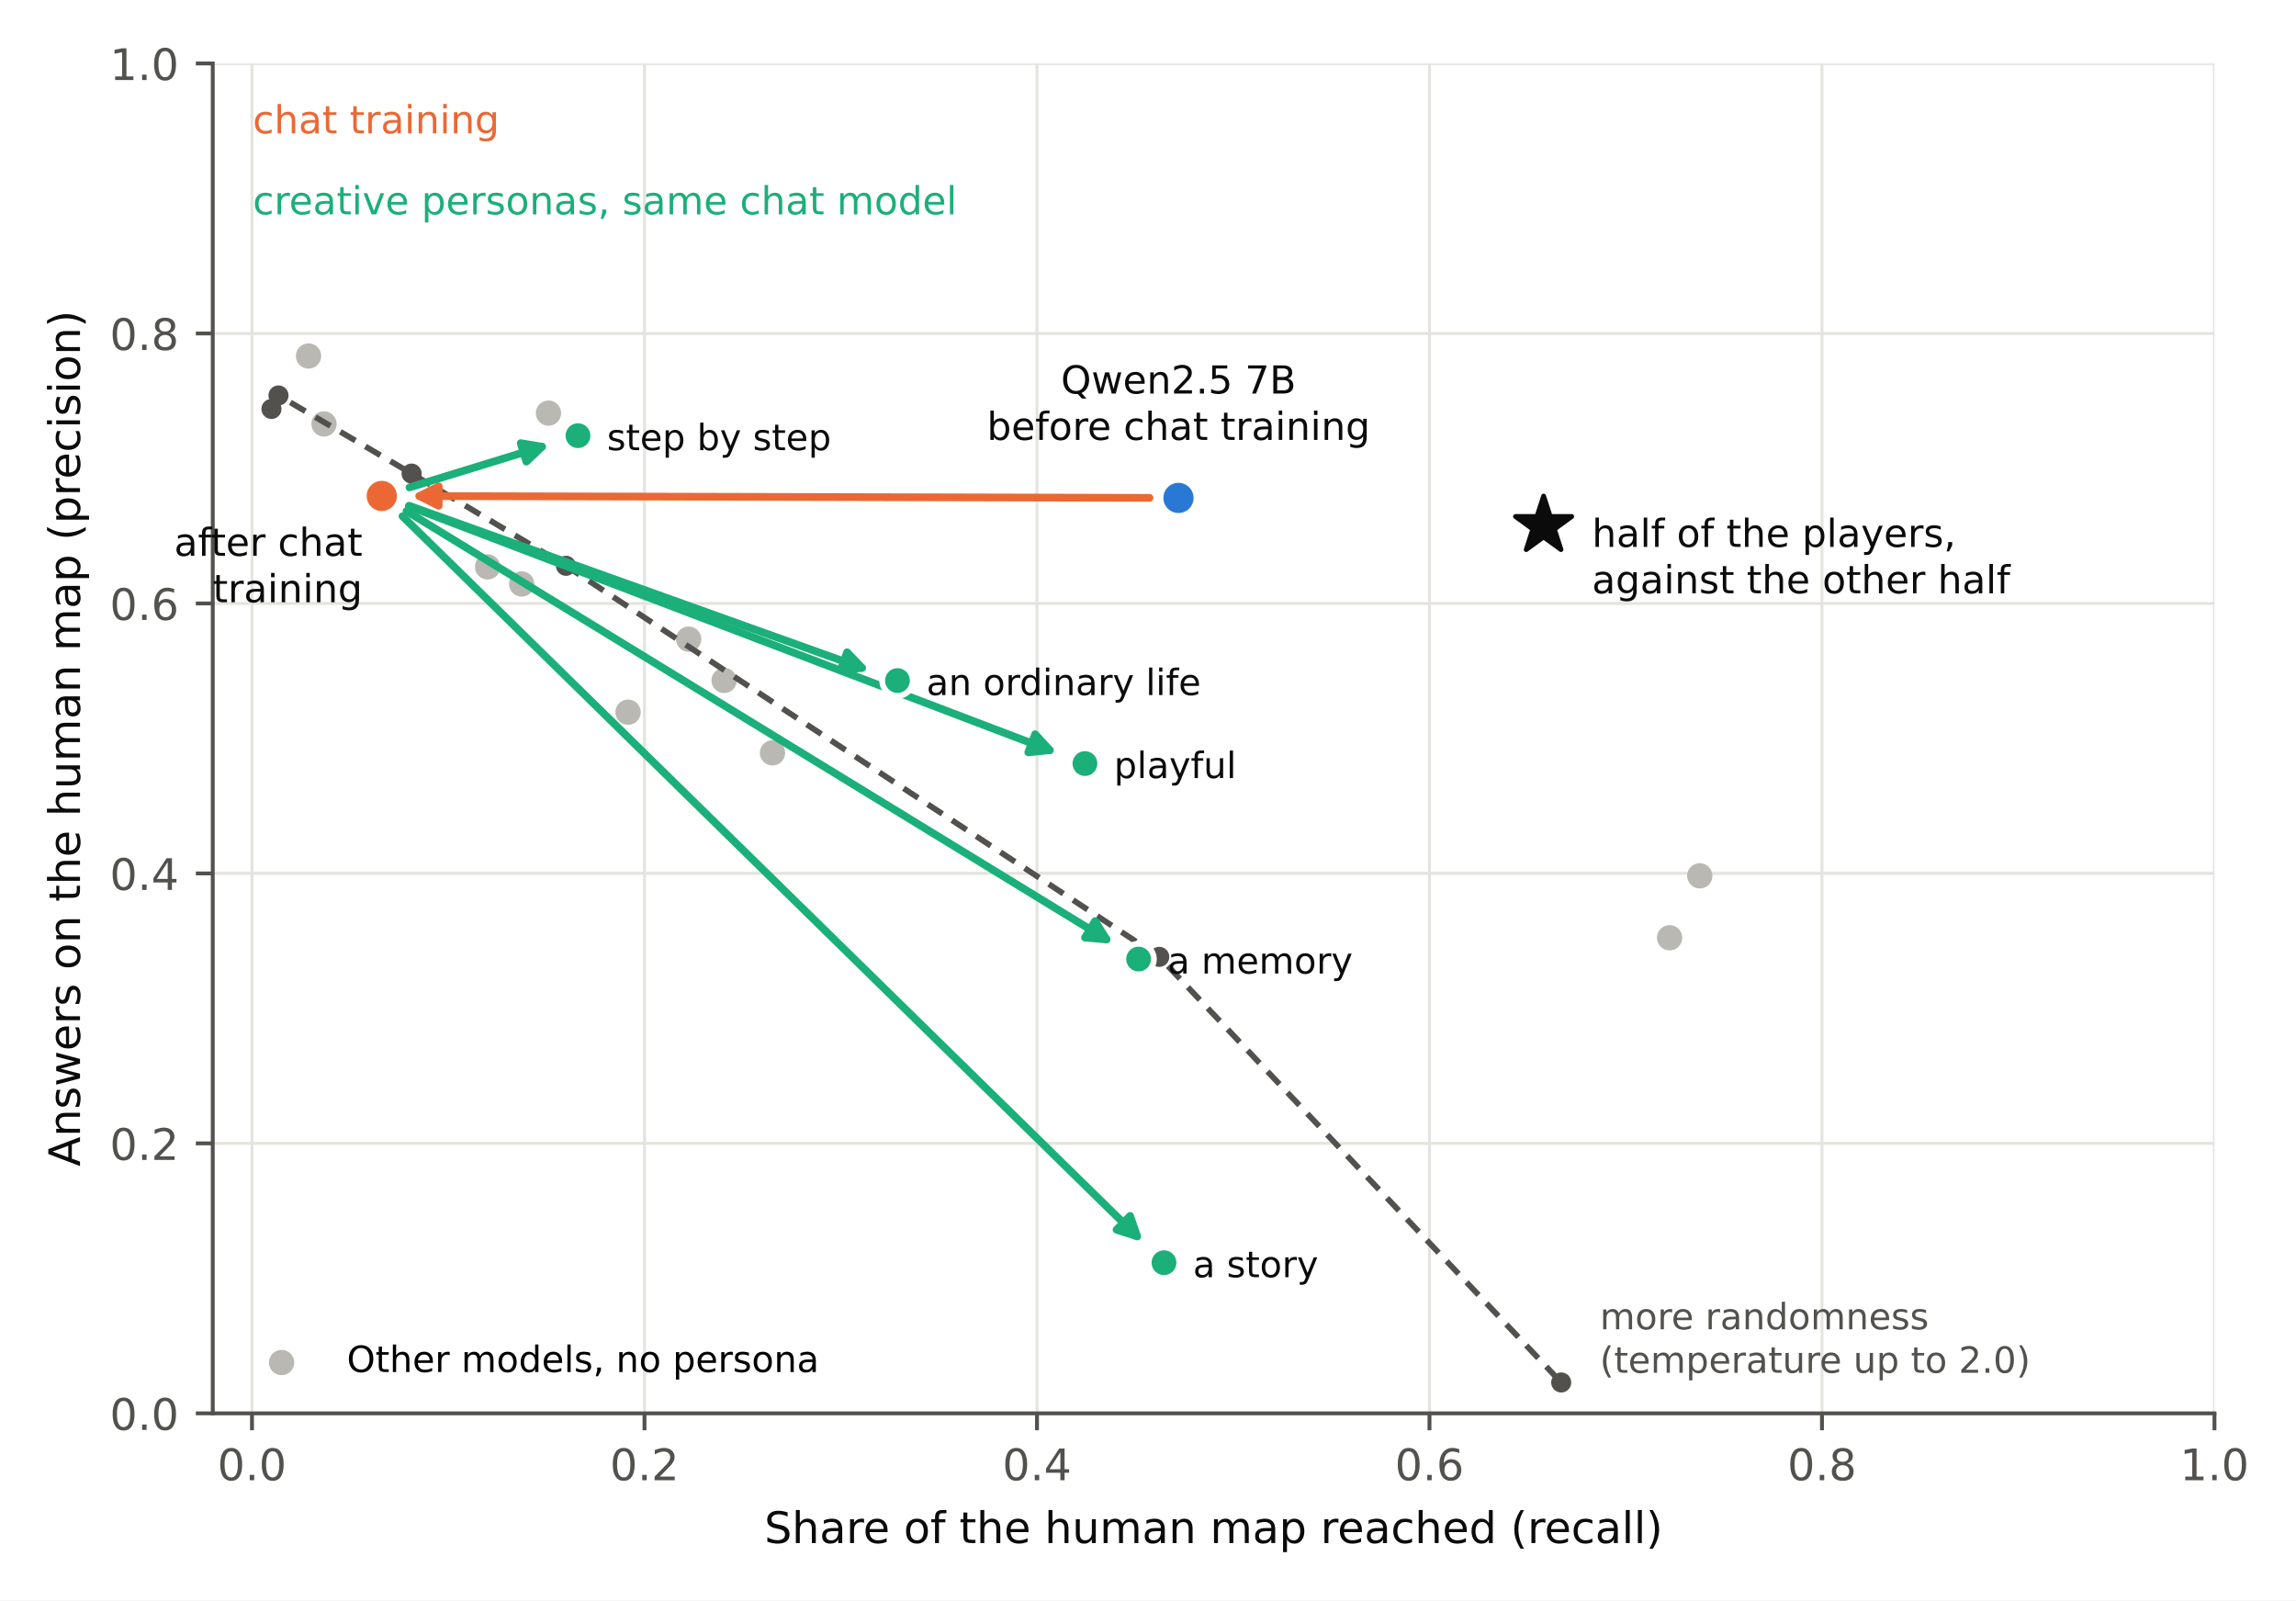
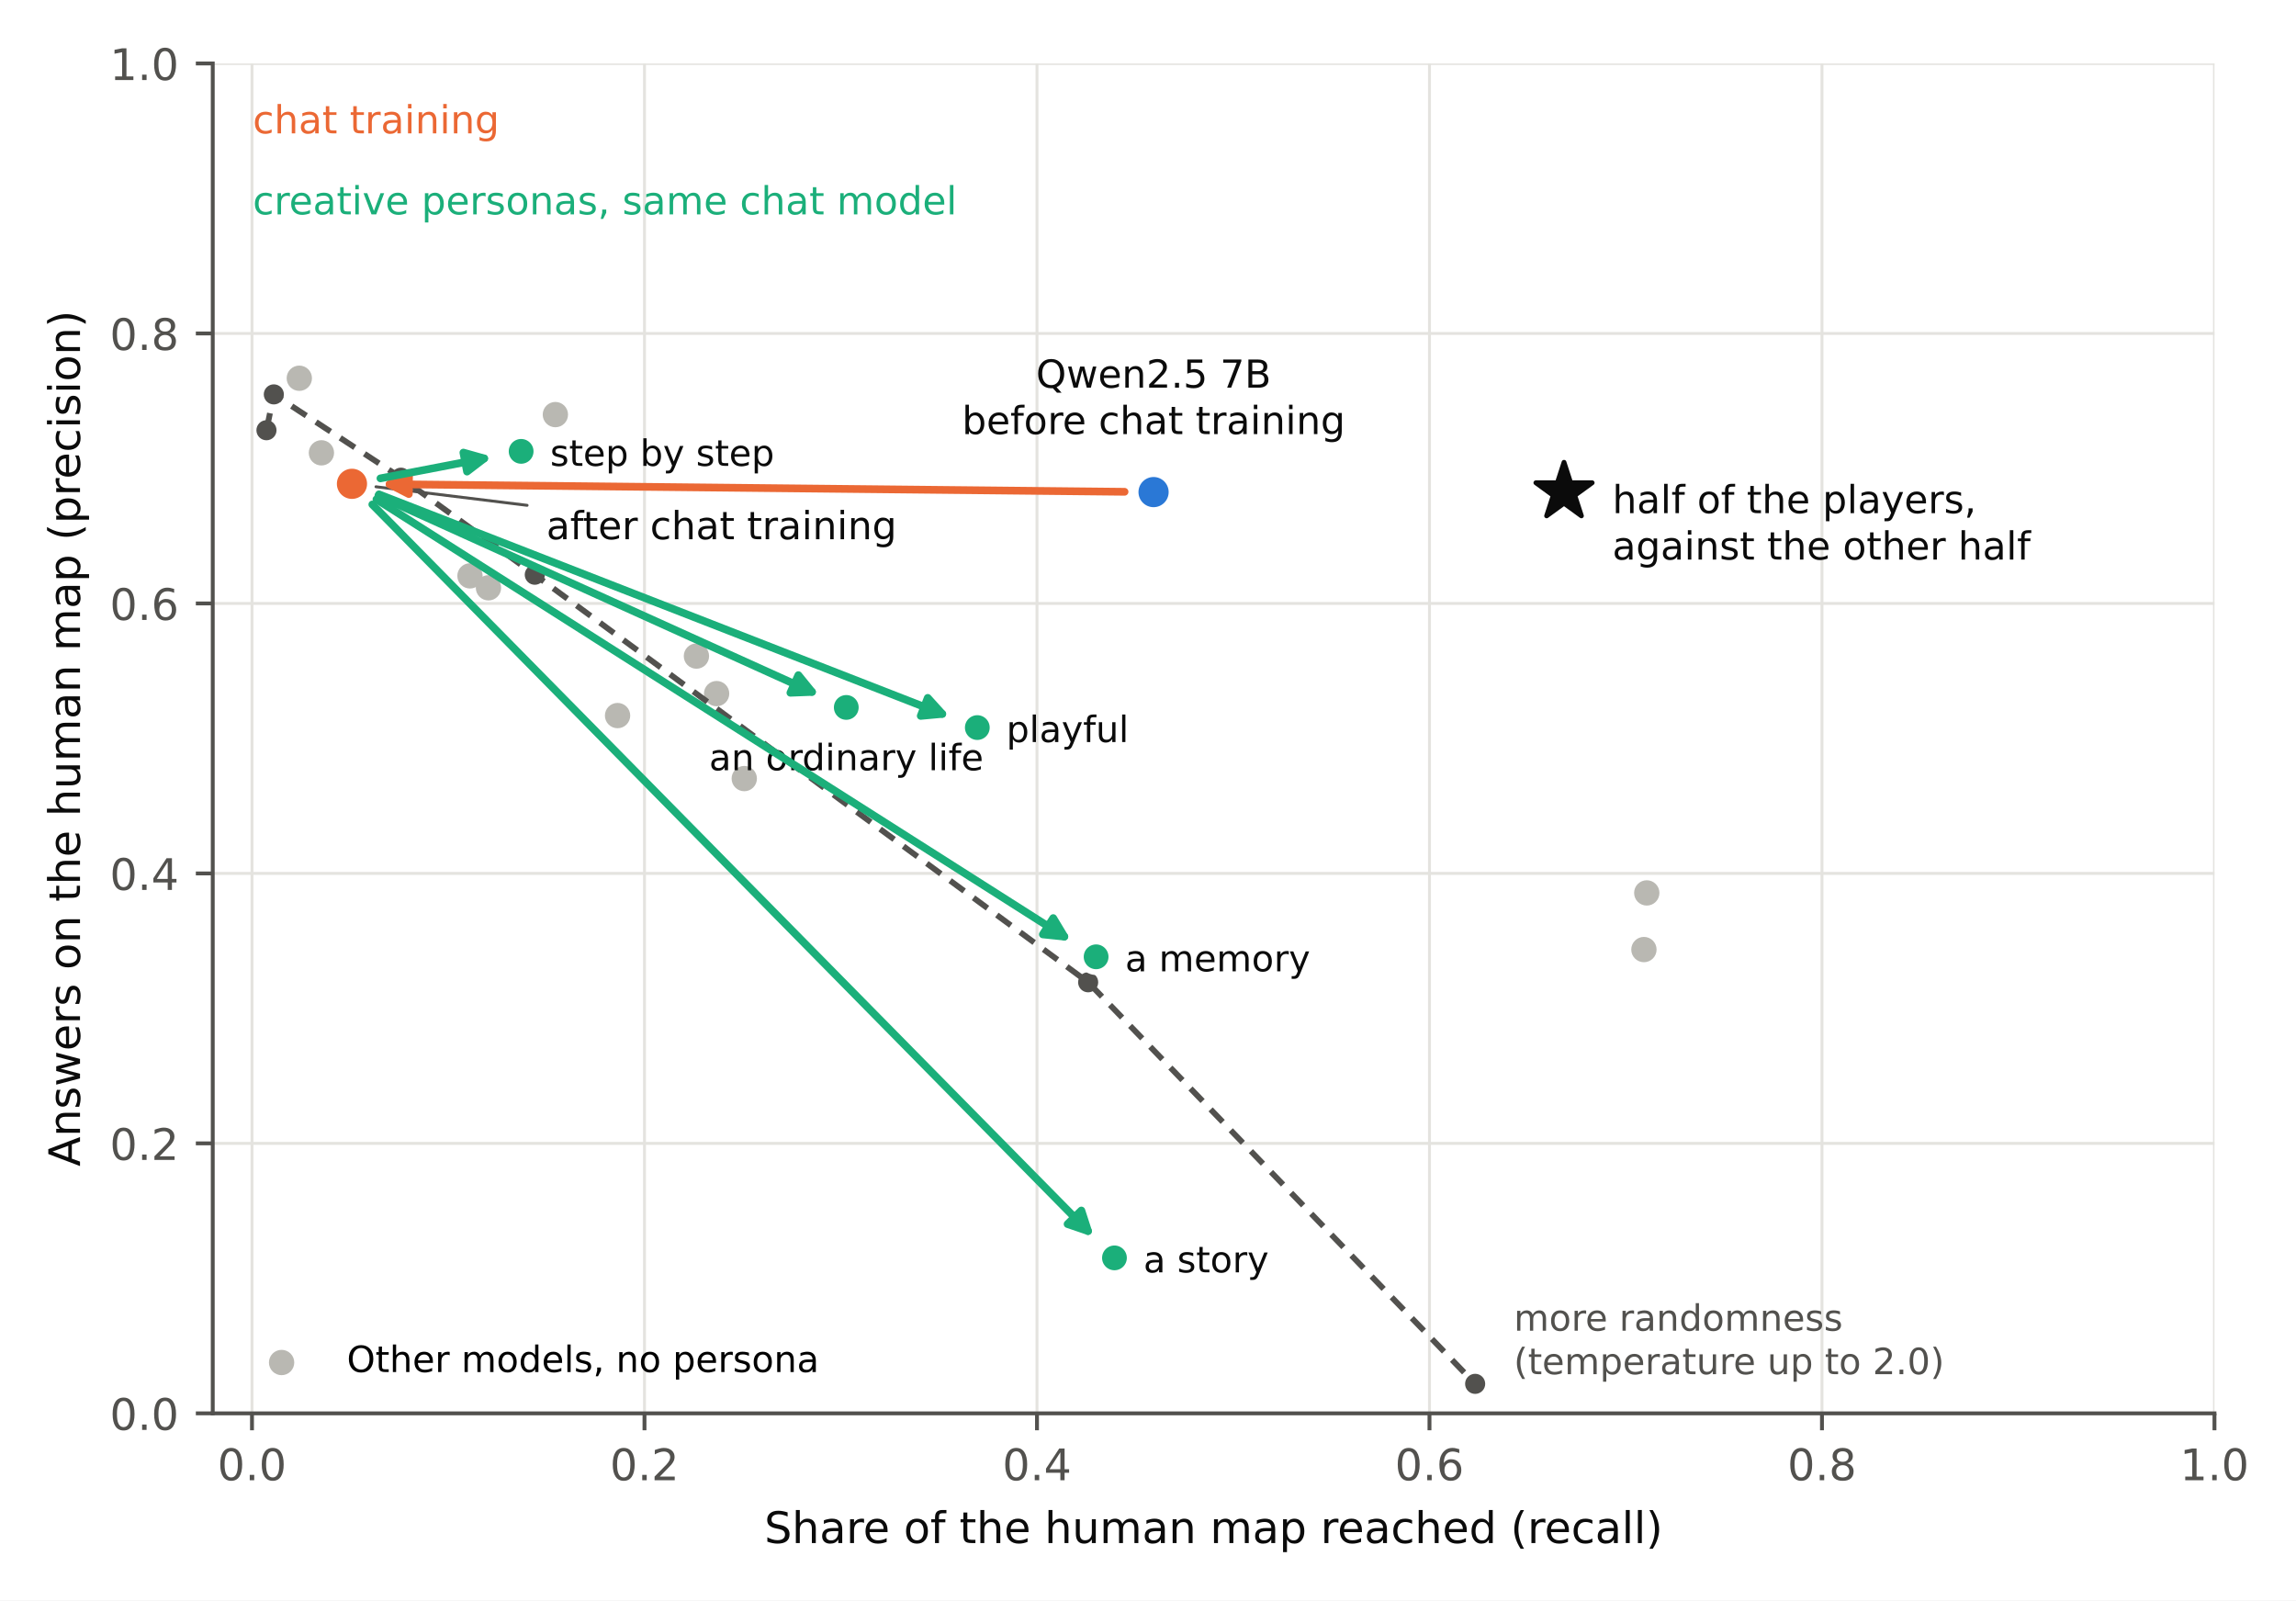
<svg xmlns="http://www.w3.org/2000/svg" xmlns:xlink="http://www.w3.org/1999/xlink" width="475.2pt" height="331.2pt" viewBox="0 0 475.2 331.2" version="1.1">
  <defs>
    <style type="text/css">*{stroke-linejoin: round; stroke-linecap: butt}</style>
  </defs>
  <g id="figure_1">
    <g id="patch_1">
      <path d="M 0 331.2  L 475.2 331.2  L 475.2 0  L 0 0  z " style="fill: #ffffff" />
    </g>
    <g id="axes_1">
      <g id="patch_2">
        <path d="M 44.032 292.478  L 458.325 292.478  L 458.325 13.139  L 44.032 13.139  z " style="fill: #ffffff" />
      </g>
      <g id="matplotlib.axis_1">
        <g id="xtick_1">
          <g id="line2d_1">
-             <path d="M 52.155 292.478  L 52.155 13.139  " clip-path="url(#pc97db9b00d)" style="fill: none; stroke: #e4e3df; stroke-width: 0.6; stroke-linecap: square" />
+             <path d="M 52.155 292.478  L 52.155 13.139  " clip-path="url(#p12a08af0c4)" style="fill: none; stroke: #e4e3df; stroke-width: 0.6; stroke-linecap: square" />
          </g>
          <g id="line2d_2">
            <defs>
-               <path id="m95ad6ec71b" d="M 0 0  L 0 3.5  " style="stroke: #52514e; stroke-width: 0.8" />
+               <path id="m95df8fc056" d="M 0 0  L 0 3.5  " style="stroke: #52514e; stroke-width: 0.8" />
            </defs>
            <g>
-               <use xlink:href="#m95ad6ec71b" x="52.155" y="292.478" style="fill: #52514e; stroke: #52514e; stroke-width: 0.8" />
+               <use xlink:href="#m95df8fc056" x="52.155" y="292.478" style="fill: #52514e; stroke: #52514e; stroke-width: 0.8" />
            </g>
          </g>
          <g id="text_1">
            <text style="font-size: 9px; font-family: 'DejaVu Sans'; text-anchor: middle; fill: #52514e" x="52.155" y="306.316" transform="rotate(-0 52.1555 306.3158)">0.0</text>
          </g>
        </g>
        <g id="xtick_2">
          <g id="line2d_3">
-             <path d="M 133.389 292.478  L 133.389 13.139  " clip-path="url(#pc97db9b00d)" style="fill: none; stroke: #e4e3df; stroke-width: 0.6; stroke-linecap: square" />
+             <path d="M 133.389 292.478  L 133.389 13.139  " clip-path="url(#p12a08af0c4)" style="fill: none; stroke: #e4e3df; stroke-width: 0.6; stroke-linecap: square" />
          </g>
          <g id="line2d_4">
            <g>
-               <use xlink:href="#m95ad6ec71b" x="133.389" y="292.478" style="fill: #52514e; stroke: #52514e; stroke-width: 0.8" />
+               <use xlink:href="#m95df8fc056" x="133.389" y="292.478" style="fill: #52514e; stroke: #52514e; stroke-width: 0.8" />
            </g>
          </g>
          <g id="text_2">
            <text style="font-size: 9px; font-family: 'DejaVu Sans'; text-anchor: middle; fill: #52514e" x="133.389" y="306.316" transform="rotate(-0 133.3894 306.3158)">0.2</text>
          </g>
        </g>
        <g id="xtick_3">
          <g id="line2d_5">
-             <path d="M 214.623 292.478  L 214.623 13.139  " clip-path="url(#pc97db9b00d)" style="fill: none; stroke: #e4e3df; stroke-width: 0.6; stroke-linecap: square" />
+             <path d="M 214.623 292.478  L 214.623 13.139  " clip-path="url(#p12a08af0c4)" style="fill: none; stroke: #e4e3df; stroke-width: 0.6; stroke-linecap: square" />
          </g>
          <g id="line2d_6">
            <g>
-               <use xlink:href="#m95ad6ec71b" x="214.623" y="292.478" style="fill: #52514e; stroke: #52514e; stroke-width: 0.8" />
+               <use xlink:href="#m95df8fc056" x="214.623" y="292.478" style="fill: #52514e; stroke: #52514e; stroke-width: 0.8" />
            </g>
          </g>
          <g id="text_3">
            <text style="font-size: 9px; font-family: 'DejaVu Sans'; text-anchor: middle; fill: #52514e" x="214.623" y="306.316" transform="rotate(-0 214.6233 306.3158)">0.4</text>
          </g>
        </g>
        <g id="xtick_4">
          <g id="line2d_7">
-             <path d="M 295.857 292.478  L 295.857 13.139  " clip-path="url(#pc97db9b00d)" style="fill: none; stroke: #e4e3df; stroke-width: 0.6; stroke-linecap: square" />
+             <path d="M 295.857 292.478  L 295.857 13.139  " clip-path="url(#p12a08af0c4)" style="fill: none; stroke: #e4e3df; stroke-width: 0.6; stroke-linecap: square" />
          </g>
          <g id="line2d_8">
            <g>
-               <use xlink:href="#m95ad6ec71b" x="295.857" y="292.478" style="fill: #52514e; stroke: #52514e; stroke-width: 0.8" />
+               <use xlink:href="#m95df8fc056" x="295.857" y="292.478" style="fill: #52514e; stroke: #52514e; stroke-width: 0.8" />
            </g>
          </g>
          <g id="text_4">
            <text style="font-size: 9px; font-family: 'DejaVu Sans'; text-anchor: middle; fill: #52514e" x="295.857" y="306.316" transform="rotate(-0 295.8572 306.3158)">0.6</text>
          </g>
        </g>
        <g id="xtick_5">
          <g id="line2d_9">
-             <path d="M 377.091 292.478  L 377.091 13.139  " clip-path="url(#pc97db9b00d)" style="fill: none; stroke: #e4e3df; stroke-width: 0.6; stroke-linecap: square" />
+             <path d="M 377.091 292.478  L 377.091 13.139  " clip-path="url(#p12a08af0c4)" style="fill: none; stroke: #e4e3df; stroke-width: 0.6; stroke-linecap: square" />
          </g>
          <g id="line2d_10">
            <g>
-               <use xlink:href="#m95ad6ec71b" x="377.091" y="292.478" style="fill: #52514e; stroke: #52514e; stroke-width: 0.8" />
+               <use xlink:href="#m95df8fc056" x="377.091" y="292.478" style="fill: #52514e; stroke: #52514e; stroke-width: 0.8" />
            </g>
          </g>
          <g id="text_5">
            <text style="font-size: 9px; font-family: 'DejaVu Sans'; text-anchor: middle; fill: #52514e" x="377.091" y="306.316" transform="rotate(-0 377.0911 306.3158)">0.8</text>
          </g>
        </g>
        <g id="xtick_6">
          <g id="line2d_11">
-             <path d="M 458.325 292.478  L 458.325 13.139  " clip-path="url(#pc97db9b00d)" style="fill: none; stroke: #e4e3df; stroke-width: 0.6; stroke-linecap: square" />
+             <path d="M 458.325 292.478  L 458.325 13.139  " clip-path="url(#p12a08af0c4)" style="fill: none; stroke: #e4e3df; stroke-width: 0.6; stroke-linecap: square" />
          </g>
          <g id="line2d_12">
            <g>
-               <use xlink:href="#m95ad6ec71b" x="458.325" y="292.478" style="fill: #52514e; stroke: #52514e; stroke-width: 0.8" />
+               <use xlink:href="#m95df8fc056" x="458.325" y="292.478" style="fill: #52514e; stroke: #52514e; stroke-width: 0.8" />
            </g>
          </g>
          <g id="text_6">
            <text style="font-size: 9px; font-family: 'DejaVu Sans'; text-anchor: middle; fill: #52514e" x="458.325" y="306.316" transform="rotate(-0 458.325 306.3158)">1.0</text>
          </g>
        </g>
        <g id="text_7">
          <text style="font-size: 9px; font-family: 'DejaVu Sans'; text-anchor: middle; fill: #0b0b0b" x="251.179" y="319.316" transform="rotate(-0 251.1786 319.3165)">Share of the human map reached (recall)</text>
        </g>
      </g>
      <g id="matplotlib.axis_2">
        <g id="ytick_1">
          <g id="line2d_13">
-             <path d="M 44.032 292.478  L 458.325 292.478  " clip-path="url(#pc97db9b00d)" style="fill: none; stroke: #e4e3df; stroke-width: 0.6; stroke-linecap: square" />
+             <path d="M 44.032 292.478  L 458.325 292.478  " clip-path="url(#p12a08af0c4)" style="fill: none; stroke: #e4e3df; stroke-width: 0.6; stroke-linecap: square" />
          </g>
          <g id="line2d_14">
            <defs>
-               <path id="ma6324047bc" d="M 0 0  L -3.5 0  " style="stroke: #52514e; stroke-width: 0.8" />
+               <path id="mc0a7b56a06" d="M 0 0  L -3.5 0  " style="stroke: #52514e; stroke-width: 0.8" />
            </defs>
            <g>
-               <use xlink:href="#ma6324047bc" x="44.032" y="292.478" style="fill: #52514e; stroke: #52514e; stroke-width: 0.8" />
+               <use xlink:href="#mc0a7b56a06" x="44.032" y="292.478" style="fill: #52514e; stroke: #52514e; stroke-width: 0.8" />
            </g>
          </g>
          <g id="text_8">
            <text style="font-size: 9px; font-family: 'DejaVu Sans'; text-anchor: end; fill: #52514e" x="37.032" y="295.897" transform="rotate(-0 37.03211 295.8968)">0.0</text>
          </g>
        </g>
        <g id="ytick_2">
          <g id="line2d_15">
-             <path d="M 44.032 236.61  L 458.325 236.61  " clip-path="url(#pc97db9b00d)" style="fill: none; stroke: #e4e3df; stroke-width: 0.6; stroke-linecap: square" />
+             <path d="M 44.032 236.61  L 458.325 236.61  " clip-path="url(#p12a08af0c4)" style="fill: none; stroke: #e4e3df; stroke-width: 0.6; stroke-linecap: square" />
          </g>
          <g id="line2d_16">
            <g>
-               <use xlink:href="#ma6324047bc" x="44.032" y="236.61" style="fill: #52514e; stroke: #52514e; stroke-width: 0.8" />
+               <use xlink:href="#mc0a7b56a06" x="44.032" y="236.61" style="fill: #52514e; stroke: #52514e; stroke-width: 0.8" />
            </g>
          </g>
          <g id="text_9">
            <text style="font-size: 9px; font-family: 'DejaVu Sans'; text-anchor: end; fill: #52514e" x="37.032" y="240.029" transform="rotate(-0 37.03211 240.029)">0.2</text>
          </g>
        </g>
        <g id="ytick_3">
          <g id="line2d_17">
-             <path d="M 44.032 180.742  L 458.325 180.742  " clip-path="url(#pc97db9b00d)" style="fill: none; stroke: #e4e3df; stroke-width: 0.6; stroke-linecap: square" />
+             <path d="M 44.032 180.742  L 458.325 180.742  " clip-path="url(#p12a08af0c4)" style="fill: none; stroke: #e4e3df; stroke-width: 0.6; stroke-linecap: square" />
          </g>
          <g id="line2d_18">
            <g>
-               <use xlink:href="#ma6324047bc" x="44.032" y="180.742" style="fill: #52514e; stroke: #52514e; stroke-width: 0.8" />
+               <use xlink:href="#mc0a7b56a06" x="44.032" y="180.742" style="fill: #52514e; stroke: #52514e; stroke-width: 0.8" />
            </g>
          </g>
          <g id="text_10">
            <text style="font-size: 9px; font-family: 'DejaVu Sans'; text-anchor: end; fill: #52514e" x="37.032" y="184.161" transform="rotate(-0 37.03211 184.1613)">0.4</text>
          </g>
        </g>
        <g id="ytick_4">
          <g id="line2d_19">
-             <path d="M 44.032 124.875  L 458.325 124.875  " clip-path="url(#pc97db9b00d)" style="fill: none; stroke: #e4e3df; stroke-width: 0.6; stroke-linecap: square" />
+             <path d="M 44.032 124.875  L 458.325 124.875  " clip-path="url(#p12a08af0c4)" style="fill: none; stroke: #e4e3df; stroke-width: 0.6; stroke-linecap: square" />
          </g>
          <g id="line2d_20">
            <g>
-               <use xlink:href="#ma6324047bc" x="44.032" y="124.875" style="fill: #52514e; stroke: #52514e; stroke-width: 0.8" />
+               <use xlink:href="#mc0a7b56a06" x="44.032" y="124.875" style="fill: #52514e; stroke: #52514e; stroke-width: 0.8" />
            </g>
          </g>
          <g id="text_11">
            <text style="font-size: 9px; font-family: 'DejaVu Sans'; text-anchor: end; fill: #52514e" x="37.032" y="128.293" transform="rotate(-0 37.03211 128.2935)">0.6</text>
          </g>
        </g>
        <g id="ytick_5">
          <g id="line2d_21">
-             <path d="M 44.032 69.007  L 458.325 69.007  " clip-path="url(#pc97db9b00d)" style="fill: none; stroke: #e4e3df; stroke-width: 0.6; stroke-linecap: square" />
+             <path d="M 44.032 69.007  L 458.325 69.007  " clip-path="url(#p12a08af0c4)" style="fill: none; stroke: #e4e3df; stroke-width: 0.6; stroke-linecap: square" />
          </g>
          <g id="line2d_22">
            <g>
-               <use xlink:href="#ma6324047bc" x="44.032" y="69.007" style="fill: #52514e; stroke: #52514e; stroke-width: 0.8" />
+               <use xlink:href="#mc0a7b56a06" x="44.032" y="69.007" style="fill: #52514e; stroke: #52514e; stroke-width: 0.8" />
            </g>
          </g>
          <g id="text_12">
            <text style="font-size: 9px; font-family: 'DejaVu Sans'; text-anchor: end; fill: #52514e" x="37.032" y="72.426" transform="rotate(-0 37.03211 72.42568)">0.8</text>
          </g>
        </g>
        <g id="ytick_6">
          <g id="line2d_23">
-             <path d="M 44.032 13.139  L 458.325 13.139  " clip-path="url(#pc97db9b00d)" style="fill: none; stroke: #e4e3df; stroke-width: 0.6; stroke-linecap: square" />
+             <path d="M 44.032 13.139  L 458.325 13.139  " clip-path="url(#p12a08af0c4)" style="fill: none; stroke: #e4e3df; stroke-width: 0.6; stroke-linecap: square" />
          </g>
          <g id="line2d_24">
            <g>
-               <use xlink:href="#ma6324047bc" x="44.032" y="13.139" style="fill: #52514e; stroke: #52514e; stroke-width: 0.8" />
+               <use xlink:href="#mc0a7b56a06" x="44.032" y="13.139" style="fill: #52514e; stroke: #52514e; stroke-width: 0.8" />
            </g>
          </g>
          <g id="text_13">
            <text style="font-size: 9px; font-family: 'DejaVu Sans'; text-anchor: end; fill: #52514e" x="37.032" y="16.558" transform="rotate(-0 37.03211 16.55789)">1.0</text>
          </g>
        </g>
        <g id="text_14">
          <text style="font-size: 9px; font-family: 'DejaVu Sans'; text-anchor: middle; fill: #0b0b0b" x="16.557" y="152.808" transform="rotate(-90 16.55719 152.8084)">Answers on the human map (precision)</text>
        </g>
      </g>
      <g id="PathCollection_1">
        <defs>
-           <path id="mb12f5110bb" d="M 0 2.121  C 0.563 2.121 1.102 1.898 1.5 1.5  C 1.898 1.102 2.121 0.563 2.121 0  C 2.121 -0.563 1.898 -1.102 1.5 -1.5  C 1.102 -1.898 0.563 -2.121 0 -2.121  C -0.563 -2.121 -1.102 -1.898 -1.5 -1.5  C -1.898 -1.102 -2.121 -0.563 -2.121 0  C -2.121 0.563 -1.898 1.102 -1.5 1.5  C -1.102 1.898 -0.563 2.121 0 2.121  z " style="stroke: #b9b8b2" />
-         </defs>
-         <g clip-path="url(#pc97db9b00d)">
-           <use xlink:href="#mb12f5110bb" x="345.557" y="194.057" style="fill: #b9b8b2; stroke: #b9b8b2" />
-           <use xlink:href="#mb12f5110bb" x="129.989" y="147.378" style="fill: #b9b8b2; stroke: #b9b8b2" />
-           <use xlink:href="#mb12f5110bb" x="159.879" y="155.792" style="fill: #b9b8b2; stroke: #b9b8b2" />
-           <use xlink:href="#mb12f5110bb" x="142.528" y="132.267" style="fill: #b9b8b2; stroke: #b9b8b2" />
-           <use xlink:href="#mb12f5110bb" x="67.056" y="87.73" style="fill: #b9b8b2; stroke: #b9b8b2" />
-           <use xlink:href="#mb12f5110bb" x="107.972" y="120.848" style="fill: #b9b8b2; stroke: #b9b8b2" />
-           <use xlink:href="#mb12f5110bb" x="63.857" y="73.669" style="fill: #b9b8b2; stroke: #b9b8b2" />
-           <use xlink:href="#mb12f5110bb" x="100.92" y="117.312" style="fill: #b9b8b2; stroke: #b9b8b2" />
-           <use xlink:href="#mb12f5110bb" x="113.516" y="85.487" style="fill: #b9b8b2; stroke: #b9b8b2" />
-           <use xlink:href="#mb12f5110bb" x="149.87" y="140.815" style="fill: #b9b8b2; stroke: #b9b8b2" />
-           <use xlink:href="#mb12f5110bb" x="351.802" y="181.247" style="fill: #b9b8b2; stroke: #b9b8b2" />
+           <path id="m57e946e5aa" d="M 0 2.121  C 0.563 2.121 1.102 1.898 1.5 1.5  C 1.898 1.102 2.121 0.563 2.121 0  C 2.121 -0.563 1.898 -1.102 1.5 -1.5  C 1.102 -1.898 0.563 -2.121 0 -2.121  C -0.563 -2.121 -1.102 -1.898 -1.5 -1.5  C -1.898 -1.102 -2.121 -0.563 -2.121 0  C -2.121 0.563 -1.898 1.102 -1.5 1.5  C -1.102 1.898 -0.563 2.121 0 2.121  z " style="stroke: #b9b8b2" />
+         </defs>
+         <g clip-path="url(#p12a08af0c4)">
+           <use xlink:href="#m57e946e5aa" x="340.24" y="196.501" style="fill: #b9b8b2; stroke: #b9b8b2" />
+           <use xlink:href="#m57e946e5aa" x="127.817" y="148.082" style="fill: #b9b8b2; stroke: #b9b8b2" />
+           <use xlink:href="#m57e946e5aa" x="154.04" y="161.118" style="fill: #b9b8b2; stroke: #b9b8b2" />
+           <use xlink:href="#m57e946e5aa" x="144.14" y="135.77" style="fill: #b9b8b2; stroke: #b9b8b2" />
+           <use xlink:href="#m57e946e5aa" x="66.523" y="93.707" style="fill: #b9b8b2; stroke: #b9b8b2" />
+           <use xlink:href="#m57e946e5aa" x="101.097" y="121.641" style="fill: #b9b8b2; stroke: #b9b8b2" />
+           <use xlink:href="#m57e946e5aa" x="61.947" y="78.272" style="fill: #b9b8b2; stroke: #b9b8b2" />
+           <use xlink:href="#m57e946e5aa" x="97.271" y="119.171" style="fill: #b9b8b2; stroke: #b9b8b2" />
+           <use xlink:href="#m57e946e5aa" x="114.945" y="85.796" style="fill: #b9b8b2; stroke: #b9b8b2" />
+           <use xlink:href="#m57e946e5aa" x="148.317" y="143.535" style="fill: #b9b8b2; stroke: #b9b8b2" />
+           <use xlink:href="#m57e946e5aa" x="340.83" y="184.779" style="fill: #b9b8b2; stroke: #b9b8b2" />
        </g>
      </g>
      <g id="line2d_25">
-         <path d="M 56.185 84.627  L 57.636 81.835  L 85.189 98.003  L 117.143 117.085  L 239.928 198.011  L 323.121 286.086  " clip-path="url(#pc97db9b00d)" style="fill: none; stroke-dasharray: 3.6,2.4; stroke-dashoffset: 0; stroke: #52514e; stroke-width: 1.2" />
+         <path d="M 55.149 89.03  L 56.673 81.614  L 82.985 98.853  L 110.685 118.934  L 225.213 203.272  L 305.31 286.372  " clip-path="url(#p12a08af0c4)" style="fill: none; stroke-dasharray: 3.6,2.4; stroke-dashoffset: 0; stroke: #52514e; stroke-width: 1.2" />
      </g>
      <g id="patch_3">
        <path d="M 44.032 292.478  L 44.032 13.139  " style="fill: none; stroke: #52514e; stroke-width: 0.8; stroke-linejoin: miter; stroke-linecap: square" />
      </g>
      <g id="patch_4">
        <path d="M 44.032 292.478  L 458.325 292.478  " style="fill: none; stroke: #52514e; stroke-width: 0.8; stroke-linejoin: miter; stroke-linecap: square" />
      </g>
      <g id="PathCollection_2">
        <defs>
-           <path id="m48a060b4b5" d="M 0 1.581  C 0.419 1.581 0.822 1.415 1.118 1.118  C 1.415 0.822 1.581 0.419 1.581 0  C 1.581 -0.419 1.415 -0.822 1.118 -1.118  C 0.822 -1.415 0.419 -1.581 0 -1.581  C -0.419 -1.581 -0.822 -1.415 -1.118 -1.118  C -1.415 -0.822 -1.581 -0.419 -1.581 0  C -1.581 0.419 -1.415 0.822 -1.118 1.118  C -0.822 1.415 -0.419 1.581 0 1.581  z " style="stroke: #52514e" />
-         </defs>
-         <g clip-path="url(#pc97db9b00d)">
-           <use xlink:href="#m48a060b4b5" x="56.185" y="84.627" style="fill: #52514e; stroke: #52514e" />
-           <use xlink:href="#m48a060b4b5" x="57.636" y="81.835" style="fill: #52514e; stroke: #52514e" />
-           <use xlink:href="#m48a060b4b5" x="85.189" y="98.003" style="fill: #52514e; stroke: #52514e" />
-           <use xlink:href="#m48a060b4b5" x="117.143" y="117.085" style="fill: #52514e; stroke: #52514e" />
-           <use xlink:href="#m48a060b4b5" x="239.928" y="198.011" style="fill: #52514e; stroke: #52514e" />
-           <use xlink:href="#m48a060b4b5" x="323.121" y="286.086" style="fill: #52514e; stroke: #52514e" />
+           <path id="ma209eb4ed9" d="M 0 1.581  C 0.419 1.581 0.822 1.415 1.118 1.118  C 1.415 0.822 1.581 0.419 1.581 0  C 1.581 -0.419 1.415 -0.822 1.118 -1.118  C 0.822 -1.415 0.419 -1.581 0 -1.581  C -0.419 -1.581 -0.822 -1.415 -1.118 -1.118  C -1.415 -0.822 -1.581 -0.419 -1.581 0  C -1.581 0.419 -1.415 0.822 -1.118 1.118  C -0.822 1.415 -0.419 1.581 0 1.581  z " style="stroke: #52514e" />
+         </defs>
+         <g clip-path="url(#p12a08af0c4)">
+           <use xlink:href="#ma209eb4ed9" x="55.149" y="89.03" style="fill: #52514e; stroke: #52514e" />
+           <use xlink:href="#ma209eb4ed9" x="56.673" y="81.614" style="fill: #52514e; stroke: #52514e" />
+           <use xlink:href="#ma209eb4ed9" x="82.985" y="98.853" style="fill: #52514e; stroke: #52514e" />
+           <use xlink:href="#ma209eb4ed9" x="110.685" y="118.934" style="fill: #52514e; stroke: #52514e" />
+           <use xlink:href="#ma209eb4ed9" x="225.213" y="203.272" style="fill: #52514e; stroke: #52514e" />
+           <use xlink:href="#ma209eb4ed9" x="305.31" y="286.372" style="fill: #52514e; stroke: #52514e" />
        </g>
      </g>
      <g id="text_15">
-         <text style="font-size: 7.5px; font-family: 'DejaVu Sans'; fill: #52514e" transform="translate(331.1205 275.0846)">more randomness</text>
-         <text style="font-size: 7.5px; font-family: 'DejaVu Sans'; fill: #52514e" transform="translate(331.1205 284.0861)">(temperature up to 2.0)</text>
+         <text style="font-size: 7.5px; font-family: 'DejaVu Sans'; fill: #52514e" transform="translate(313.3103 275.37)">more randomness</text>
+         <text style="font-size: 7.5px; font-family: 'DejaVu Sans'; fill: #52514e" transform="translate(313.3103 284.3715)">(temperature up to 2.0)</text>
      </g>
      <g id="text_16">
-         <text style="font-size: 8px; font-family: 'DejaVu Sans'; fill: #0b0b0b" transform="translate(219.5713 81.43651)">Qwen2.5 7B</text>
-         <text style="font-size: 8px; font-family: 'DejaVu Sans'; fill: #0b0b0b" transform="translate(204.2438 91.0387)">before chat training</text>
+         <text style="font-size: 8px; font-family: 'DejaVu Sans'; fill: #0b0b0b" transform="translate(214.4136 80.23103)">Qwen2.5 7B</text>
+         <text style="font-size: 8px; font-family: 'DejaVu Sans'; fill: #0b0b0b" transform="translate(199.0861 89.83322)">before chat training</text>
+       </g>
+       <g id="patch_5">
+         <path d="M 109.094 104.571  Q 93.45 102.65 77.807 100.73  " style="fill: none; stroke: #52514e; stroke-width: 0.6; stroke-linecap: round" />
      </g>
      <g id="text_17">
-         <text style="font-size: 8px; font-family: 'DejaVu Sans'; fill: #0b0b0b" transform="translate(36.03963 115.0291)">after chat</text>
-         <text style="font-size: 8px; font-family: 'DejaVu Sans'; fill: #0b0b0b" transform="translate(44.02463 124.6313)">training</text>
+         <text style="font-size: 8px; font-family: 'DejaVu Sans'; text-anchor: start; fill: #0b0b0b" x="113.081" y="111.589" transform="rotate(-0 113.0809 111.5893)">after chat training</text>
      </g>
      <g id="text_18">
-         <text style="font-size: 7.5px; font-family: 'DejaVu Sans'; text-anchor: start; fill: #0b0b0b" x="191.748" y="143.835" transform="rotate(-0 191.7482 143.8354)">an ordinary life</text>
+         <text style="font-size: 7.5px; font-family: 'DejaVu Sans'; text-anchor: middle; fill: #0b0b0b" x="175.153" y="159.394" transform="rotate(-0 175.1527 159.3944)">an ordinary life</text>
      </g>
      <g id="text_19">
-         <text style="font-size: 7.5px; font-family: 'DejaVu Sans'; text-anchor: start; fill: #0b0b0b" x="241.657" y="201.467" transform="rotate(-0 241.6571 201.467)">a memory</text>
+         <text style="font-size: 7.5px; font-family: 'DejaVu Sans'; text-anchor: start; fill: #0b0b0b" x="232.861" y="201.001" transform="rotate(-0 232.8608 201.0015)">a memory</text>
      </g>
      <g id="text_20">
-         <text style="font-size: 7.5px; font-family: 'DejaVu Sans'; text-anchor: start; fill: #0b0b0b" x="246.911" y="264.3" transform="rotate(-0 246.9115 264.3003)">a story</text>
+         <text style="font-size: 7.5px; font-family: 'DejaVu Sans'; text-anchor: start; fill: #0b0b0b" x="236.657" y="263.304" transform="rotate(-0 236.6565 263.304)">a story</text>
      </g>
      <g id="text_21">
-         <text style="font-size: 7.5px; font-family: 'DejaVu Sans'; text-anchor: start; fill: #0b0b0b" x="230.552" y="161.009" transform="rotate(-0 230.5519 161.0086)">playful</text>
+         <text style="font-size: 7.5px; font-family: 'DejaVu Sans'; text-anchor: start; fill: #0b0b0b" x="208.273" y="153.564" transform="rotate(-0 208.273 153.5637)">playful</text>
      </g>
      <g id="text_22">
-         <text style="font-size: 7.5px; font-family: 'DejaVu Sans'; text-anchor: start; fill: #0b0b0b" x="125.625" y="93.157" transform="rotate(-0 125.6248 93.15668)">step by step</text>
+         <text style="font-size: 7.5px; font-family: 'DejaVu Sans'; text-anchor: start; fill: #0b0b0b" x="113.859" y="96.403" transform="rotate(-0 113.8587 96.40317)">step by step</text>
      </g>
      <g id="text_23">
-         <text style="font-size: 8px; font-family: 'DejaVu Sans'; fill: #0b0b0b" transform="translate(329.4779 113.1771)">half of the players,</text>
-         <text style="font-size: 8px; font-family: 'DejaVu Sans'; fill: #0b0b0b" transform="translate(329.4779 122.7793)">against the other half</text>
+         <text style="font-size: 8px; font-family: 'DejaVu Sans'; fill: #0b0b0b" transform="translate(333.7028 106.1936)">half of the players,</text>
+         <text style="font-size: 8px; font-family: 'DejaVu Sans'; fill: #0b0b0b" transform="translate(333.7028 115.7958)">against the other half</text>
      </g>
      <g id="text_24">
        <text style="font-size: 8px; font-family: 'DejaVu Sans'; text-anchor: start; fill: #eb6834" x="52.318" y="27.598" transform="rotate(-0 52.31797 27.59786)">chat training</text>
      </g>
      <g id="text_25">
        <text style="font-size: 8px; font-family: 'DejaVu Sans'; text-anchor: start; fill: #1baf7a" x="52.318" y="44.358" transform="rotate(-0 52.31797 44.3582)">creative personas, same chat model</text>
      </g>
-       <g id="patch_5">
-         <path d="M 237.909 103.024  Q 161.461 102.835 86.803 102.651  " style="fill: none; stroke: #eb6834; stroke-width: 1.6; stroke-linecap: round" />
-         <path d="M 90.798 104.66  L 86.803 102.651  L 90.808 100.66  z " style="fill: #eb6834; stroke: #eb6834; stroke-width: 1.6; stroke-linecap: round" />
-       </g>
      <g id="patch_6">
-         <path d="M 84.667 104.654  Q 132.384 121.734 178.416 138.211  " style="fill: none; stroke: #1baf7a; stroke-width: 1.6; stroke-linecap: round" />
-         <path d="M 175.324 134.98  L 178.416 138.211  L 173.976 138.746  z " style="fill: #1baf7a; stroke: #1baf7a; stroke-width: 1.6; stroke-linecap: round" />
+         <path d="M 232.749 101.771  Q 155.797 100.977 80.633 100.201  " style="fill: none; stroke: #eb6834; stroke-width: 1.6; stroke-linecap: round" />
+         <path d="M 84.612 102.242  L 80.633 100.201  L 84.653 98.242  z " style="fill: #eb6834; stroke: #eb6834; stroke-width: 1.6; stroke-linecap: round" />
      </g>
      <g id="patch_7">
-         <path d="M 84.133 105.762  Q 157.337 150.549 229.015 194.403  " style="fill: none; stroke: #1baf7a; stroke-width: 1.6; stroke-linecap: round" />
-         <path d="M 226.646 190.609  L 229.015 194.403  L 224.559 194.021  z " style="fill: #1baf7a; stroke: #1baf7a; stroke-width: 1.6; stroke-linecap: round" />
+         <path d="M 78.314 102.593  Q 124.001 123.258 168.059 143.186  " style="fill: none; stroke: #1baf7a; stroke-width: 1.6; stroke-linecap: round" />
+         <path d="M 165.238 139.715  L 168.059 143.186  L 163.59 143.359  z " style="fill: #1baf7a; stroke: #1baf7a; stroke-width: 1.6; stroke-linecap: round" />
      </g>
      <g id="patch_8">
-         <path d="M 83.302 106.832  Q 159.965 181.967 235.351 255.85  " style="fill: none; stroke: #1baf7a; stroke-width: 1.6; stroke-linecap: round" />
-         <path d="M 233.894 251.622  L 235.351 255.85  L 231.094 254.479  z " style="fill: #1baf7a; stroke: #1baf7a; stroke-width: 1.6; stroke-linecap: round" />
+         <path d="M 77.911 103.339  Q 149.853 149.061 220.285 193.822  " style="fill: none; stroke: #1baf7a; stroke-width: 1.6; stroke-linecap: round" />
+         <path d="M 217.982 189.989  L 220.285 193.822  L 215.836 193.365  z " style="fill: #1baf7a; stroke: #1baf7a; stroke-width: 1.6; stroke-linecap: round" />
      </g>
      <g id="patch_9">
-         <path d="M 84.625 104.766  Q 151.785 130.32 217.273 155.239  " style="fill: none; stroke: #1baf7a; stroke-width: 1.6; stroke-linecap: round" />
-         <path d="M 214.246 151.947  L 217.273 155.239  L 212.823 155.686  z " style="fill: #1baf7a; stroke: #1baf7a; stroke-width: 1.6; stroke-linecap: round" />
+         <path d="M 77.058 104.396  Q 151.752 180.212 225.189 254.755  " style="fill: none; stroke: #1baf7a; stroke-width: 1.6; stroke-linecap: round" />
+         <path d="M 223.807 250.502  L 225.189 254.755  L 220.957 253.309  z " style="fill: #1baf7a; stroke: #1baf7a; stroke-width: 1.6; stroke-linecap: round" />
      </g>
      <g id="patch_10">
-         <path d="M 84.754 100.869  Q 99.322 96.393 112.181 92.443  " style="fill: none; stroke: #1baf7a; stroke-width: 1.6; stroke-linecap: round" />
-         <path d="M 107.77 91.706  L 112.181 92.443  L 108.945 95.53  z " style="fill: #1baf7a; stroke: #1baf7a; stroke-width: 1.6; stroke-linecap: round" />
+         <path d="M 78.436 102.299  Q 137.56 125.342 195.017 147.736  " style="fill: none; stroke: #1baf7a; stroke-width: 1.6; stroke-linecap: round" />
+         <path d="M 192.016 144.42  L 195.017 147.736  L 190.564 148.147  z " style="fill: #1baf7a; stroke: #1baf7a; stroke-width: 1.6; stroke-linecap: round" />
+       </g>
+       <g id="patch_11">
+         <path d="M 78.741 98.99  Q 90.355 96.762 100.212 94.87  " style="fill: none; stroke: #1baf7a; stroke-width: 1.6; stroke-linecap: round" />
+         <path d="M 95.907 93.66  L 100.212 94.87  L 96.661 97.588  z " style="fill: #1baf7a; stroke: #1baf7a; stroke-width: 1.6; stroke-linecap: round" />
      </g>
      <g id="PathCollection_3">
        <defs>
-           <path id="md8160cbc0c" d="M 0 3.873  C 1.027 3.873 2.012 3.465 2.739 2.739  C 3.465 2.012 3.873 1.027 3.873 0  C 3.873 -1.027 3.465 -2.012 2.739 -2.739  C 2.012 -3.465 1.027 -3.873 0 -3.873  C -1.027 -3.873 -2.012 -3.465 -2.739 -2.739  C -3.465 -2.012 -3.873 -1.027 -3.873 0  C -3.873 1.027 -3.465 2.012 -2.739 2.739  C -2.012 3.465 -1.027 3.873 0 3.873  z " style="stroke: #ffffff; stroke-width: 1.5" />
-         </defs>
-         <g clip-path="url(#pc97db9b00d)">
-           <use xlink:href="#md8160cbc0c" x="243.909" y="103.039" style="fill: #2a78d6; stroke: #ffffff; stroke-width: 1.5" />
+           <path id="m1c06dbbd2b" d="M 0 3.873  C 1.027 3.873 2.012 3.465 2.739 2.739  C 3.465 2.012 3.873 1.027 3.873 0  C 3.873 -1.027 3.465 -2.012 2.739 -2.739  C 2.012 -3.465 1.027 -3.873 0 -3.873  C -1.027 -3.873 -2.012 -3.465 -2.739 -2.739  C -3.465 -2.012 -3.873 -1.027 -3.873 0  C -3.873 1.027 -3.465 2.012 -2.739 2.739  C -2.012 3.465 -1.027 3.873 0 3.873  z " style="stroke: #ffffff; stroke-width: 1.5" />
+         </defs>
+         <g clip-path="url(#p12a08af0c4)">
+           <use xlink:href="#m1c06dbbd2b" x="238.752" y="101.833" style="fill: #2a78d6; stroke: #ffffff; stroke-width: 1.5" />
        </g>
      </g>
      <g id="PathCollection_4">
        <defs>
-           <path id="m1f54dc6d83" d="M 0 3.873  C 1.027 3.873 2.012 3.465 2.739 2.739  C 3.465 2.012 3.873 1.027 3.873 0  C 3.873 -1.027 3.465 -2.012 2.739 -2.739  C 2.012 -3.465 1.027 -3.873 0 -3.873  C -1.027 -3.873 -2.012 -3.465 -2.739 -2.739  C -3.465 -2.012 -3.873 -1.027 -3.873 0  C -3.873 1.027 -3.465 2.012 -2.739 2.739  C -2.012 3.465 -1.027 3.873 0 3.873  z " style="stroke: #ffffff; stroke-width: 1.5" />
-         </defs>
-         <g clip-path="url(#pc97db9b00d)">
-           <use xlink:href="#m1f54dc6d83" x="79.016" y="102.631" style="fill: #eb6834; stroke: #ffffff; stroke-width: 1.5" />
+           <path id="mb3769ee6ae" d="M 0 3.873  C 1.027 3.873 2.012 3.465 2.739 2.739  C 3.465 2.012 3.873 1.027 3.873 0  C 3.873 -1.027 3.465 -2.012 2.739 -2.739  C 2.012 -3.465 1.027 -3.873 0 -3.873  C -1.027 -3.873 -2.012 -3.465 -2.739 -2.739  C -3.465 -2.012 -3.873 -1.027 -3.873 0  C -3.873 1.027 -3.465 2.012 -2.739 2.739  C -2.012 3.465 -1.027 3.873 0 3.873  z " style="stroke: #ffffff; stroke-width: 1.5" />
+         </defs>
+         <g clip-path="url(#p12a08af0c4)">
+           <use xlink:href="#mb3769ee6ae" x="72.847" y="100.121" style="fill: #eb6834; stroke: #ffffff; stroke-width: 1.5" />
        </g>
      </g>
      <g id="PathCollection_5">
        <defs>
-           <path id="me80f94e0ca" d="M 0 3.162  C 0.839 3.162 1.643 2.829 2.236 2.236  C 2.829 1.643 3.162 0.839 3.162 0  C 3.162 -0.839 2.829 -1.643 2.236 -2.236  C 1.643 -2.829 0.839 -3.162 0 -3.162  C -0.839 -3.162 -1.643 -2.829 -2.236 -2.236  C -2.829 -1.643 -3.162 -0.839 -3.162 0  C -3.162 0.839 -2.829 1.643 -2.236 2.236  C -1.643 2.829 -0.839 3.162 0 3.162  z " style="stroke: #ffffff; stroke-width: 1.2" />
-         </defs>
-         <g clip-path="url(#pc97db9b00d)">
-           <use xlink:href="#me80f94e0ca" x="185.748" y="140.835" style="fill: #1baf7a; stroke: #ffffff; stroke-width: 1.2" />
+           <path id="m1a3bc558cb" d="M 0 3.162  C 0.839 3.162 1.643 2.829 2.236 2.236  C 2.829 1.643 3.162 0.839 3.162 0  C 3.162 -0.839 2.829 -1.643 2.236 -2.236  C 1.643 -2.829 0.839 -3.162 0 -3.162  C -0.839 -3.162 -1.643 -2.829 -2.236 -2.236  C -2.829 -1.643 -3.162 -0.839 -3.162 0  C -3.162 0.839 -2.829 1.643 -2.236 2.236  C -1.643 2.829 -0.839 3.162 0 3.162  z " style="stroke: #ffffff; stroke-width: 1.2" />
+         </defs>
+         <g clip-path="url(#p12a08af0c4)">
+           <use xlink:href="#m1a3bc558cb" x="175.153" y="146.394" style="fill: #1baf7a; stroke: #ffffff; stroke-width: 1.2" />
        </g>
      </g>
      <g id="PathCollection_6">
-         <g clip-path="url(#pc97db9b00d)">
-           <use xlink:href="#me80f94e0ca" x="235.657" y="198.467" style="fill: #1baf7a; stroke: #ffffff; stroke-width: 1.2" />
+         <g clip-path="url(#p12a08af0c4)">
+           <use xlink:href="#m1a3bc558cb" x="226.861" y="198.001" style="fill: #1baf7a; stroke: #ffffff; stroke-width: 1.2" />
        </g>
      </g>
      <g id="PathCollection_7">
-         <g clip-path="url(#pc97db9b00d)">
-           <use xlink:href="#me80f94e0ca" x="240.911" y="261.3" style="fill: #1baf7a; stroke: #ffffff; stroke-width: 1.2" />
+         <g clip-path="url(#p12a08af0c4)">
+           <use xlink:href="#m1a3bc558cb" x="230.657" y="260.304" style="fill: #1baf7a; stroke: #ffffff; stroke-width: 1.2" />
        </g>
      </g>
      <g id="PathCollection_8">
-         <g clip-path="url(#pc97db9b00d)">
-           <use xlink:href="#me80f94e0ca" x="224.552" y="158.009" style="fill: #1baf7a; stroke: #ffffff; stroke-width: 1.2" />
+         <g clip-path="url(#p12a08af0c4)">
+           <use xlink:href="#m1a3bc558cb" x="202.273" y="150.564" style="fill: #1baf7a; stroke: #ffffff; stroke-width: 1.2" />
        </g>
      </g>
      <g id="PathCollection_9">
-         <g clip-path="url(#pc97db9b00d)">
-           <use xlink:href="#me80f94e0ca" x="119.625" y="90.157" style="fill: #1baf7a; stroke: #ffffff; stroke-width: 1.2" />
+         <g clip-path="url(#p12a08af0c4)">
+           <use xlink:href="#m1a3bc558cb" x="107.859" y="93.403" style="fill: #1baf7a; stroke: #ffffff; stroke-width: 1.2" />
        </g>
      </g>
      <g id="legend_1">
        <g id="PathCollection_10">
          <g>
-             <use xlink:href="#mb12f5110bb" x="58.282" y="281.957" style="fill: #b9b8b2; stroke: #b9b8b2" />
+             <use xlink:href="#m57e946e5aa" x="58.282" y="281.957" style="fill: #b9b8b2; stroke: #b9b8b2" />
          </g>
        </g>
        <g id="text_26">
          <text style="font-size: 7.5px; font-family: 'DejaVu Sans'; text-anchor: start" x="71.782" y="283.926" transform="rotate(-0 71.78211 283.9261)">Other models, no persona</text>
        </g>
      </g>
      <g id="PathCollection_11">
        <defs>
-           <path id="m355d43fbde" d="M 0 -6.124  L -1.375 -1.892  L -5.824 -1.892  L -2.225 0.723  L -3.599 4.954  L -0 2.339  L 3.599 4.954  L 2.225 0.723  L 5.824 -1.892  L 1.375 -1.892  z " style="stroke: #0b0b0b" />
-         </defs>
-         <g clip-path="url(#pc97db9b00d)">
-           <use xlink:href="#m355d43fbde" x="319.478" y="108.779" style="fill: #0b0b0b; stroke: #0b0b0b" />
+           <path id="m675cc67396" d="M 0 -6.124  L -1.375 -1.892  L -5.824 -1.892  L -2.225 0.723  L -3.599 4.954  L -0 2.339  L 3.599 4.954  L 2.225 0.723  L 5.824 -1.892  L 1.375 -1.892  z " style="stroke: #0b0b0b" />
+         </defs>
+         <g clip-path="url(#p12a08af0c4)">
+           <use xlink:href="#m675cc67396" x="323.703" y="101.796" style="fill: #0b0b0b; stroke: #0b0b0b" />
        </g>
      </g>
    </g>
  </g>
  <defs>
-     <clipPath id="pc97db9b00d">
+     <clipPath id="p12a08af0c4">
      <rect x="44.032" y="13.139" width="414.293" height="279.339" />
    </clipPath>
  </defs>
</svg>
